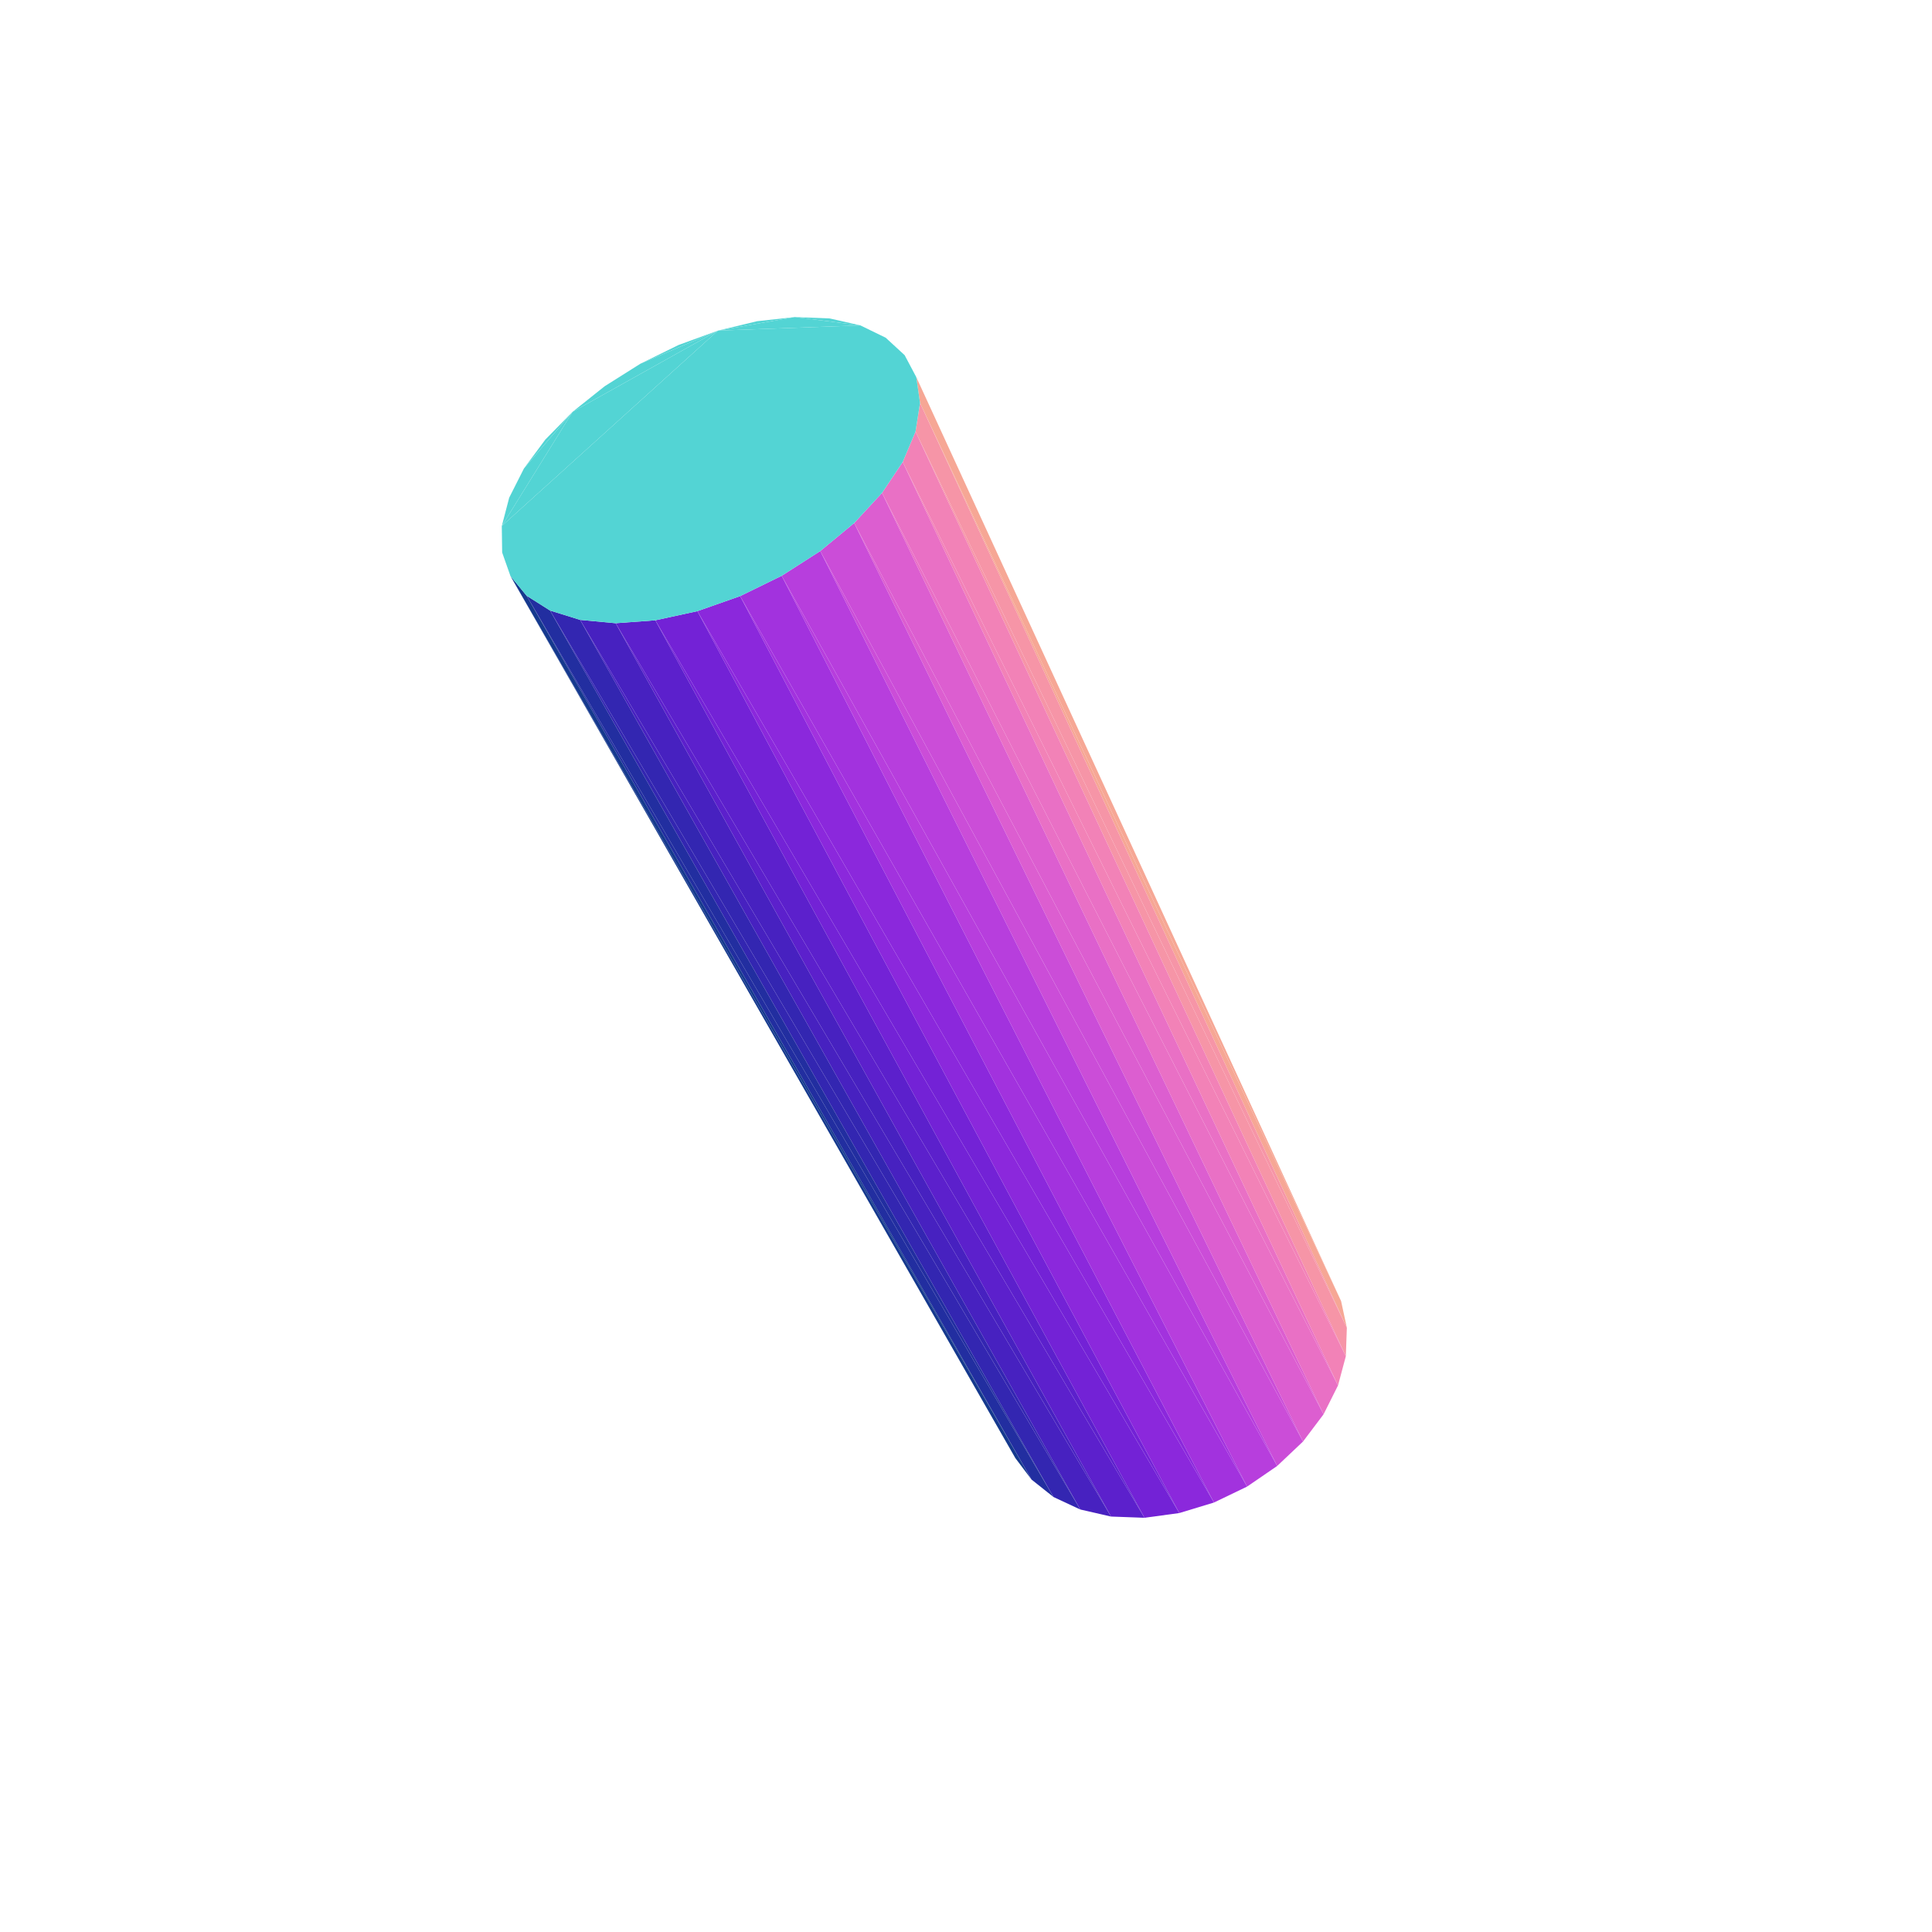
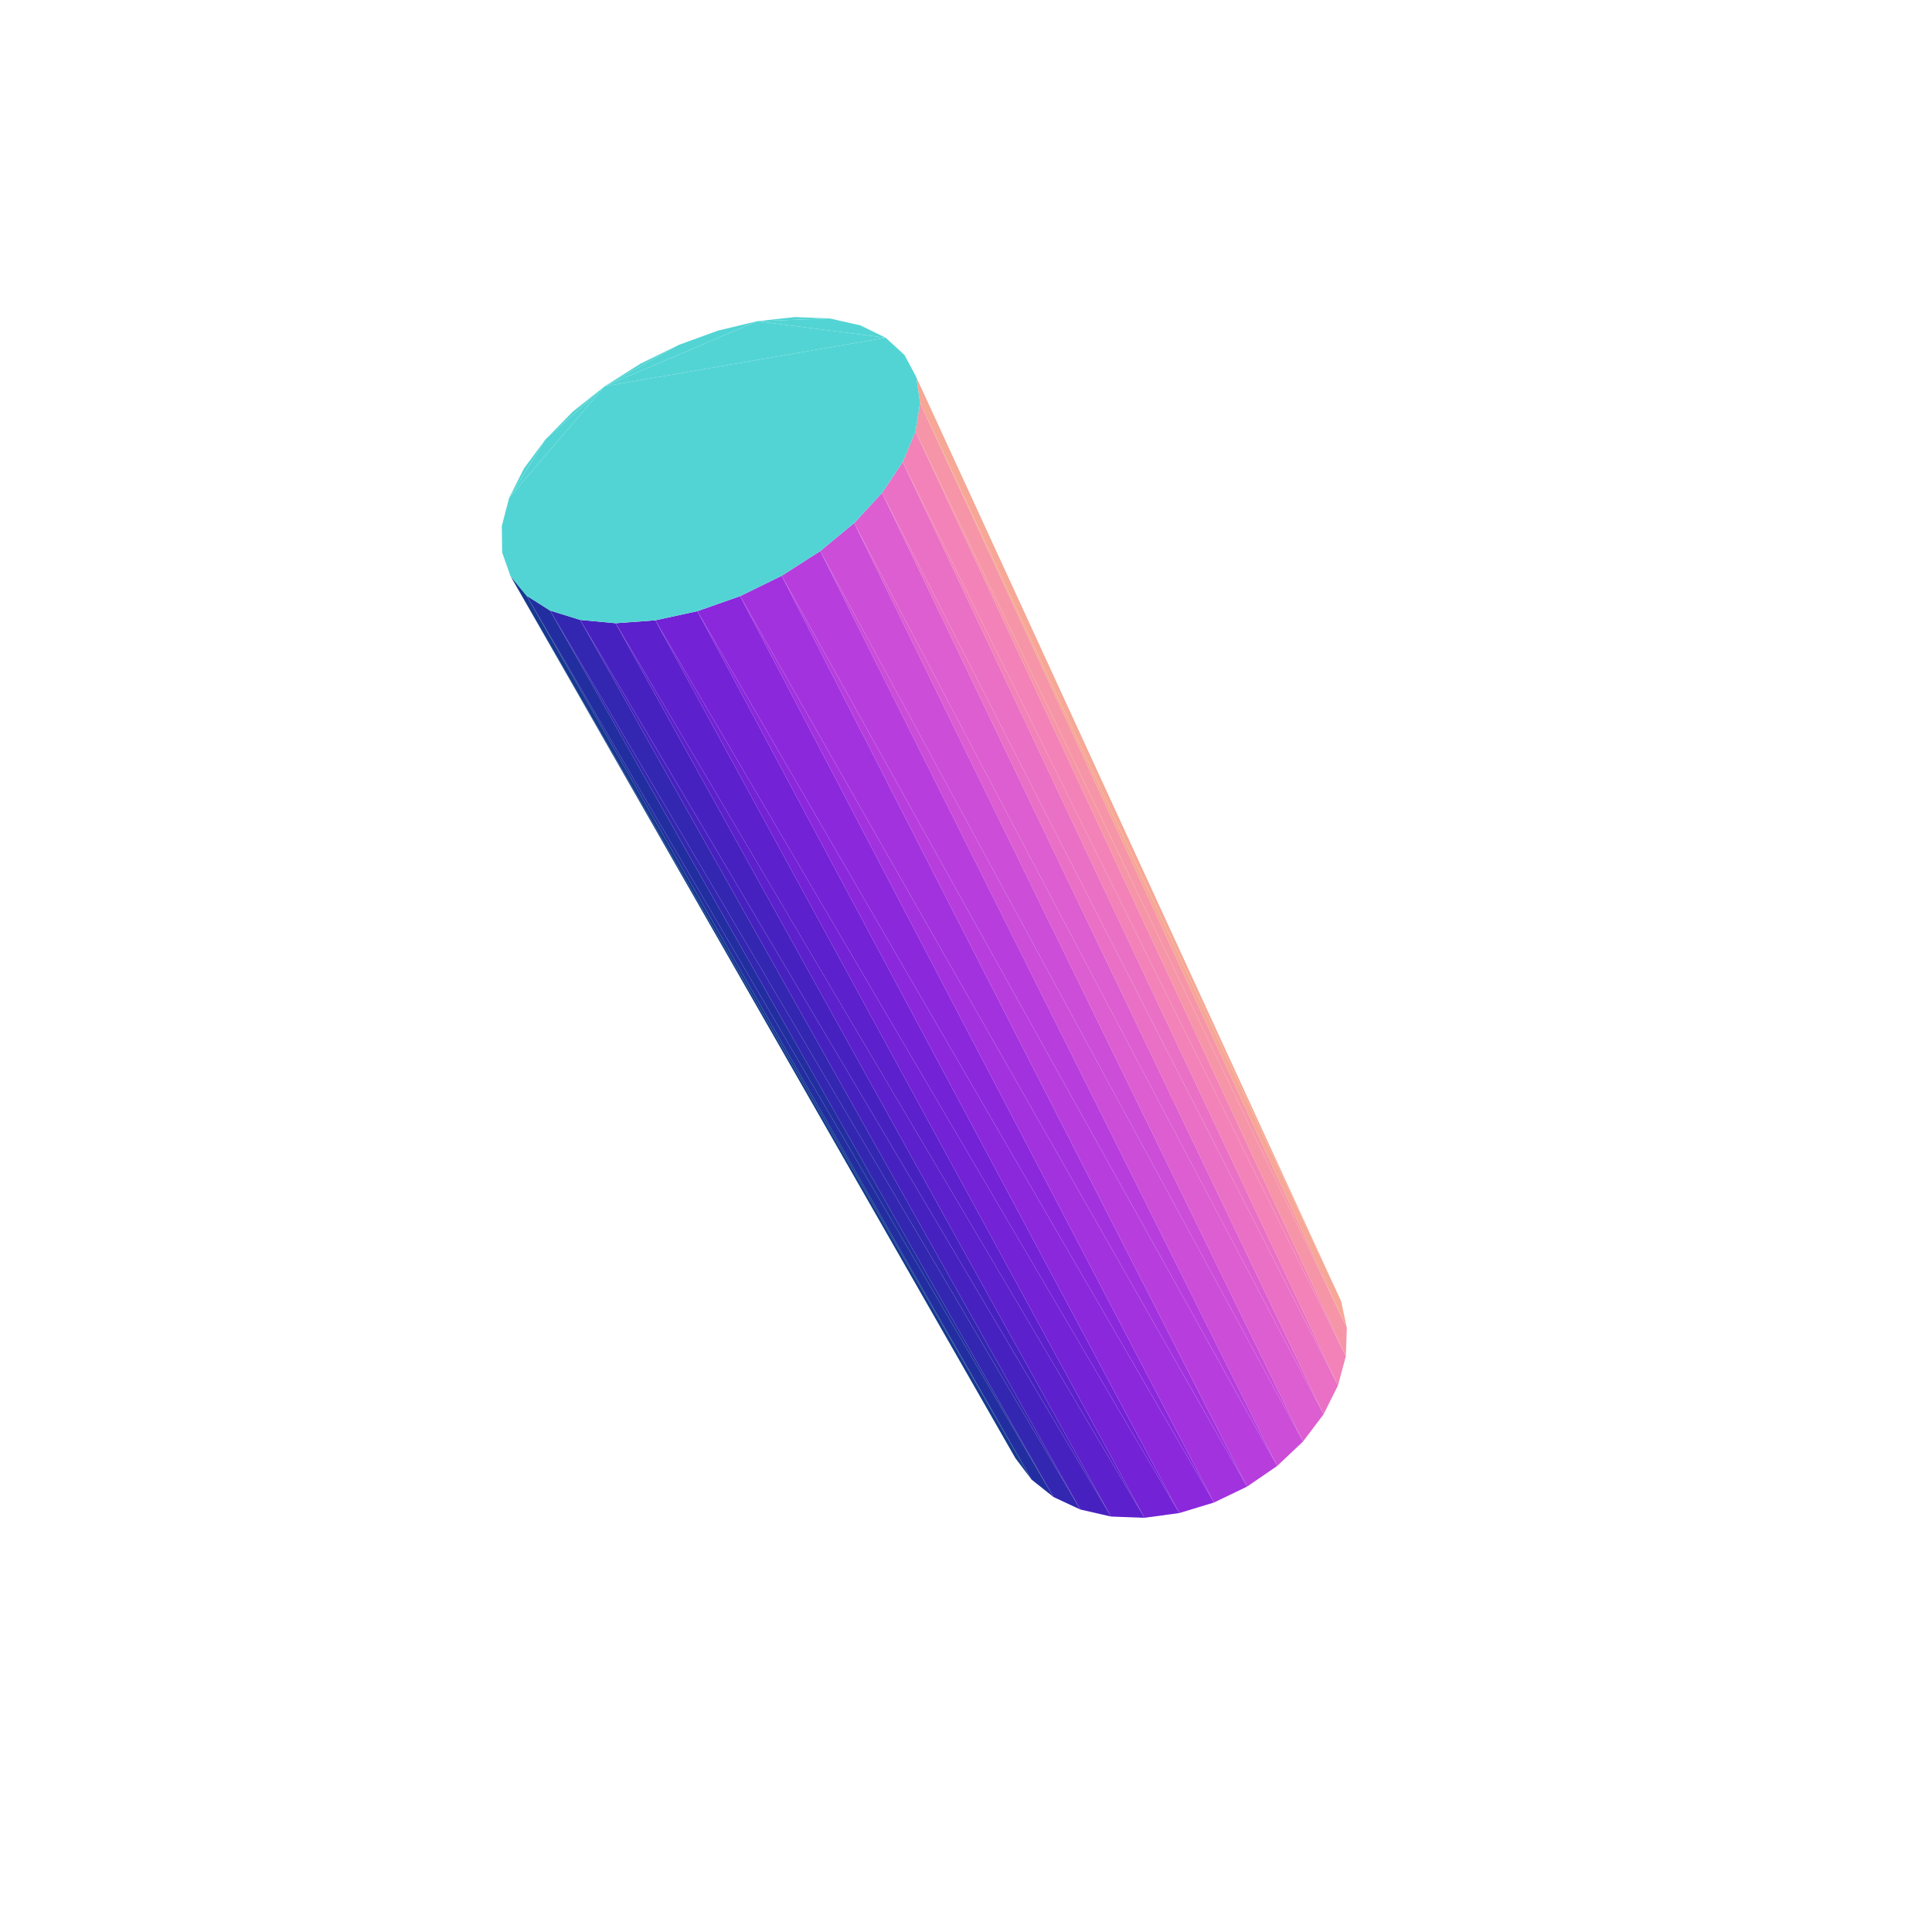
<svg xmlns="http://www.w3.org/2000/svg" viewBox="-250 -250 500 500" width="500" height="500">
  <path d="M16.963,132.916L-117.894,-100.919L12.773,127.356z" style="fill:rgb(21,57,142)" />
  <path d="M97.077,86.729L-11.894,-145.719L98.563,93.609z" style="fill:rgb(246,167,149)" />
  <path d="M22.629,137.416L-113.723,-95.836L16.963,132.916z" style="fill:rgb(34,46,160)" />
  <path d="M98.563,93.609L-13.065,-138.306L98.304,100.979z" style="fill:rgb(246,149,167)" />
  <path d="M29.573,140.656L-107.646,-91.993L22.629,137.416z" style="fill:rgb(51,38,177)" />
  <path d="M98.304,100.979L-16.375,-130.441L96.278,108.55z" style="fill:rgb(242,130,183)" />
  <path d="M37.532,142.483L-99.864,-89.573L29.573,140.656z" style="fill:rgb(71,33,192)" />
  <path d="M96.278,108.55L-21.73,-122.441L92.541,116.016z" style="fill:rgb(233,112,197)" />
  <path d="M46.192,142.801L-90.664,-88.708L37.532,142.483z" style="fill:rgb(92,32,204)" />
  <path d="M92.541,116.016L-28.938,-114.643L87.223,123.064z" style="fill:rgb(220,94,208)" />
  <path d="M55.198,141.577L-80.406,-89.464L46.192,142.801z" style="fill:rgb(115,34,214)" />
  <path d="M87.223,123.064L-37.716,-107.385L80.532,129.393z" style="fill:rgb(203,77,216)" />
  <path d="M64.175,138.852L-69.515,-91.831L55.198,141.577z" style="fill:rgb(139,40,220)" />
  <path d="M80.532,129.393L-47.696,-100.985L72.74,134.733z" style="fill:rgb(183,62,221)" />
  <path d="M72.74,134.733L-58.451,-95.724L64.175,138.852z" style="fill:rgb(162,50,222)" />
  <path d="M16.963,132.916L-113.723,-95.836L-117.894,-100.919z" style="fill:rgb(21,57,142)" />
  <path d="M97.077,86.729L-12.861,-152.391L-11.894,-145.719z" style="fill:rgb(246,167,149)" />
  <path d="M22.629,137.416L-107.646,-91.993L-113.723,-95.836z" style="fill:rgb(34,46,160)" />
  <path d="M98.563,93.609L-11.894,-145.719L-13.065,-138.306z" style="fill:rgb(246,149,167)" />
  <path d="M29.573,140.656L-99.864,-89.573L-107.646,-91.993z" style="fill:rgb(51,38,177)" />
  <path d="M98.304,100.979L-13.065,-138.306L-16.375,-130.441z" style="fill:rgb(242,130,183)" />
  <path d="M37.532,142.483L-90.664,-88.708L-99.864,-89.573z" style="fill:rgb(71,33,192)" />
-   <path d="M-64.198,-164.435L-74.386,-160.72L-84.271,-155.866z" style="fill:rgb(83,212,212)" />
+   <path d="M-74.386,-160.72L-84.271,-155.866L-93.519,-150.035z" style="fill:rgb(83,212,212)" />
  <path d="M96.278,108.55L-16.375,-130.441L-21.73,-122.441z" style="fill:rgb(233,112,197)" />
-   <path d="M-84.271,-155.866L-93.519,-150.035L-101.813,-143.423zM-64.198,-164.435L-84.271,-155.866L-101.813,-143.423z" style="fill:rgb(83,212,212)" />
+   <path d="M-54.052,-166.875L-74.386,-160.72L-93.519,-150.035zM-54.052,-166.875L-64.198,-164.435L-74.386,-160.72zM-93.519,-150.035L-101.813,-143.423L-108.861,-136.25z" style="fill:rgb(83,212,212)" />
  <path d="M46.192,142.801L-80.406,-89.464L-90.664,-88.708z" style="fill:rgb(92,32,204)" />
-   <path d="M-44.299,-167.945L-54.052,-166.875L-64.198,-164.435z" style="fill:rgb(83,212,212)" />
  <path d="M92.541,116.016L-21.73,-122.441L-28.938,-114.643z" style="fill:rgb(220,94,208)" />
-   <path d="M-101.813,-143.423L-108.861,-136.25L-114.403,-128.758z" style="fill:rgb(83,212,212)" />
  <path d="M55.198,141.577L-69.515,-91.831L-80.406,-89.464z" style="fill:rgb(115,34,214)" />
  <path d="M87.223,123.064L-28.938,-114.643L-37.716,-107.385z" style="fill:rgb(203,77,216)" />
-   <path d="M-64.198,-164.435L-101.813,-143.423L-120.136,-113.867zM-27.341,-165.794L-44.299,-167.945L-64.198,-164.435z" style="fill:rgb(83,212,212)" />
+   <path d="M-93.519,-150.035L-108.861,-136.25L-118.218,-121.206zM-35.284,-167.589L-44.299,-167.945L-54.052,-166.875z" style="fill:rgb(83,212,212)" />
  <path d="M64.175,138.852L-58.451,-95.724L-69.515,-91.831z" style="fill:rgb(139,40,220)" />
  <path d="M80.532,129.393L-37.716,-107.385L-47.696,-100.985z" style="fill:rgb(183,62,221)" />
+   <path d="M-20.78,-162.596L-54.052,-166.875L-93.519,-150.035z" style="fill:rgb(83,212,212)" />
  <path d="M72.74,134.733L-47.696,-100.985L-58.451,-95.724z" style="fill:rgb(162,50,222)" />
-   <path d="M-101.813,-143.423L-114.403,-128.758L-120.136,-113.867zM-27.341,-165.794L-35.284,-167.589L-44.299,-167.945zM-114.403,-128.758L-118.218,-121.206L-120.136,-113.867zM-11.894,-145.719L-27.341,-165.794L-64.198,-164.435zM-15.878,-158.082L-20.78,-162.596L-27.341,-165.794zM-120.136,-113.867L-120.042,-107.014L-117.894,-100.919zM-64.198,-164.435L-120.136,-113.867L-69.515,-91.831zM-11.894,-145.719L-15.878,-158.082L-27.341,-165.794zM-120.136,-113.867L-117.894,-100.919L-107.646,-91.993zM-11.894,-145.719L-12.861,-152.391L-15.878,-158.082zM-69.515,-91.831L-11.894,-145.719L-64.198,-164.435zM-117.894,-100.919L-113.723,-95.836L-107.646,-91.993zM-120.136,-113.867L-107.646,-91.993L-69.515,-91.831zM-16.375,-130.441L-13.065,-138.306L-11.894,-145.719zM-107.646,-91.993L-99.864,-89.573L-90.664,-88.708zM-28.938,-114.643L-16.375,-130.441L-11.894,-145.719zM-107.646,-91.993L-90.664,-88.708L-69.515,-91.831zM-69.515,-91.831L-28.938,-114.643L-11.894,-145.719zM-28.938,-114.643L-21.73,-122.441L-16.375,-130.441zM-90.664,-88.708L-80.406,-89.464L-69.515,-91.831zM-69.515,-91.831L-47.696,-100.985L-28.938,-114.643zM-47.696,-100.985L-37.716,-107.385L-28.938,-114.643zM-69.515,-91.831L-58.451,-95.724L-47.696,-100.985z" style="fill:rgb(83,212,212)" />
+   <path d="M-108.861,-136.25L-114.403,-128.758L-118.218,-121.206zM-20.78,-162.596L-35.284,-167.589L-54.052,-166.875zM-20.78,-162.596L-27.341,-165.794L-35.284,-167.589zM-93.519,-150.035L-118.218,-121.206L-113.723,-95.836zM-118.218,-121.206L-120.136,-113.867L-120.042,-107.014zM-20.78,-162.596L-93.519,-150.035L-113.723,-95.836zM-118.218,-121.206L-120.042,-107.014L-113.723,-95.836zM-12.861,-152.391L-15.878,-158.082L-20.78,-162.596zM-120.042,-107.014L-117.894,-100.919L-113.723,-95.836zM-13.065,-138.306L-12.861,-152.391L-20.78,-162.596zM-13.065,-138.306L-11.894,-145.719L-12.861,-152.391zM-113.723,-95.836L-37.716,-107.385L-20.78,-162.596zM-37.716,-107.385L-13.065,-138.306L-20.78,-162.596zM-113.723,-95.836L-107.646,-91.993L-99.864,-89.573zM-113.723,-95.836L-99.864,-89.573L-80.406,-89.464zM-21.73,-122.441L-16.375,-130.441L-13.065,-138.306zM-113.723,-95.836L-80.406,-89.464L-37.716,-107.385zM-99.864,-89.573L-90.664,-88.708L-80.406,-89.464zM-37.716,-107.385L-21.73,-122.441L-13.065,-138.306zM-37.716,-107.385L-28.938,-114.643L-21.73,-122.441zM-80.406,-89.464L-69.515,-91.831L-58.451,-95.724zM-80.406,-89.464L-58.451,-95.724L-37.716,-107.385zM-58.451,-95.724L-47.696,-100.985L-37.716,-107.385z" style="fill:rgb(83,212,212)" />
</svg>
